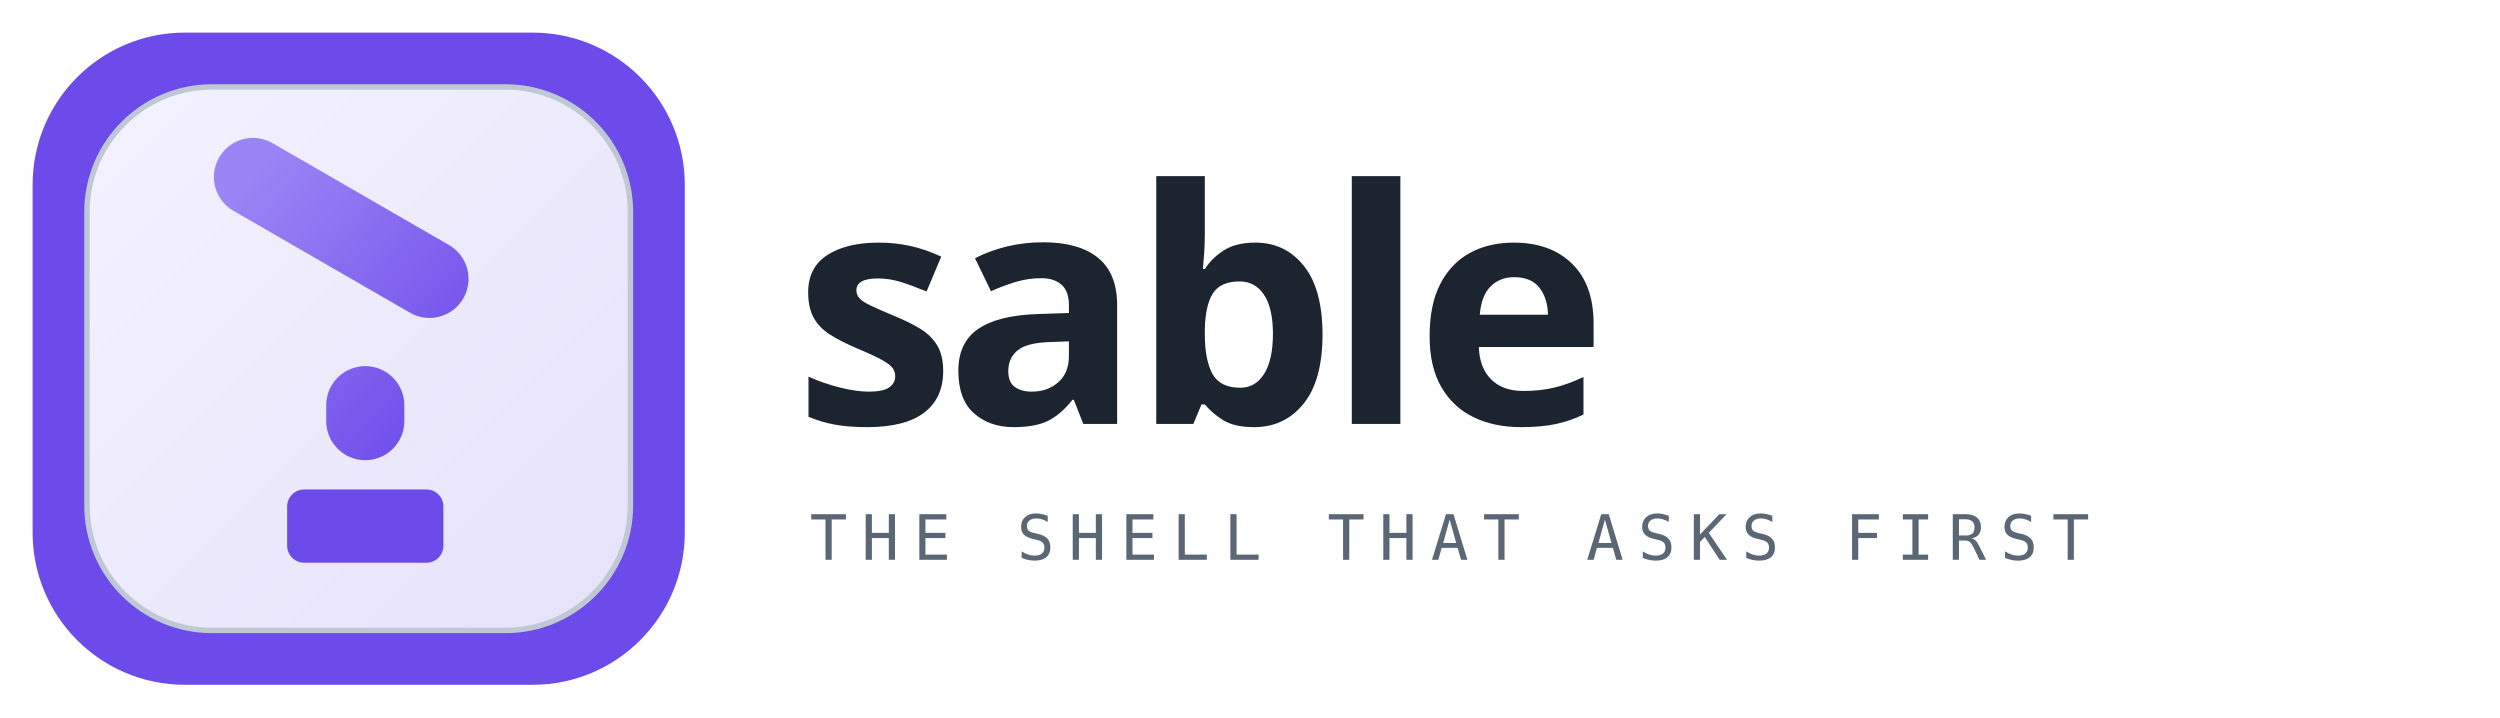
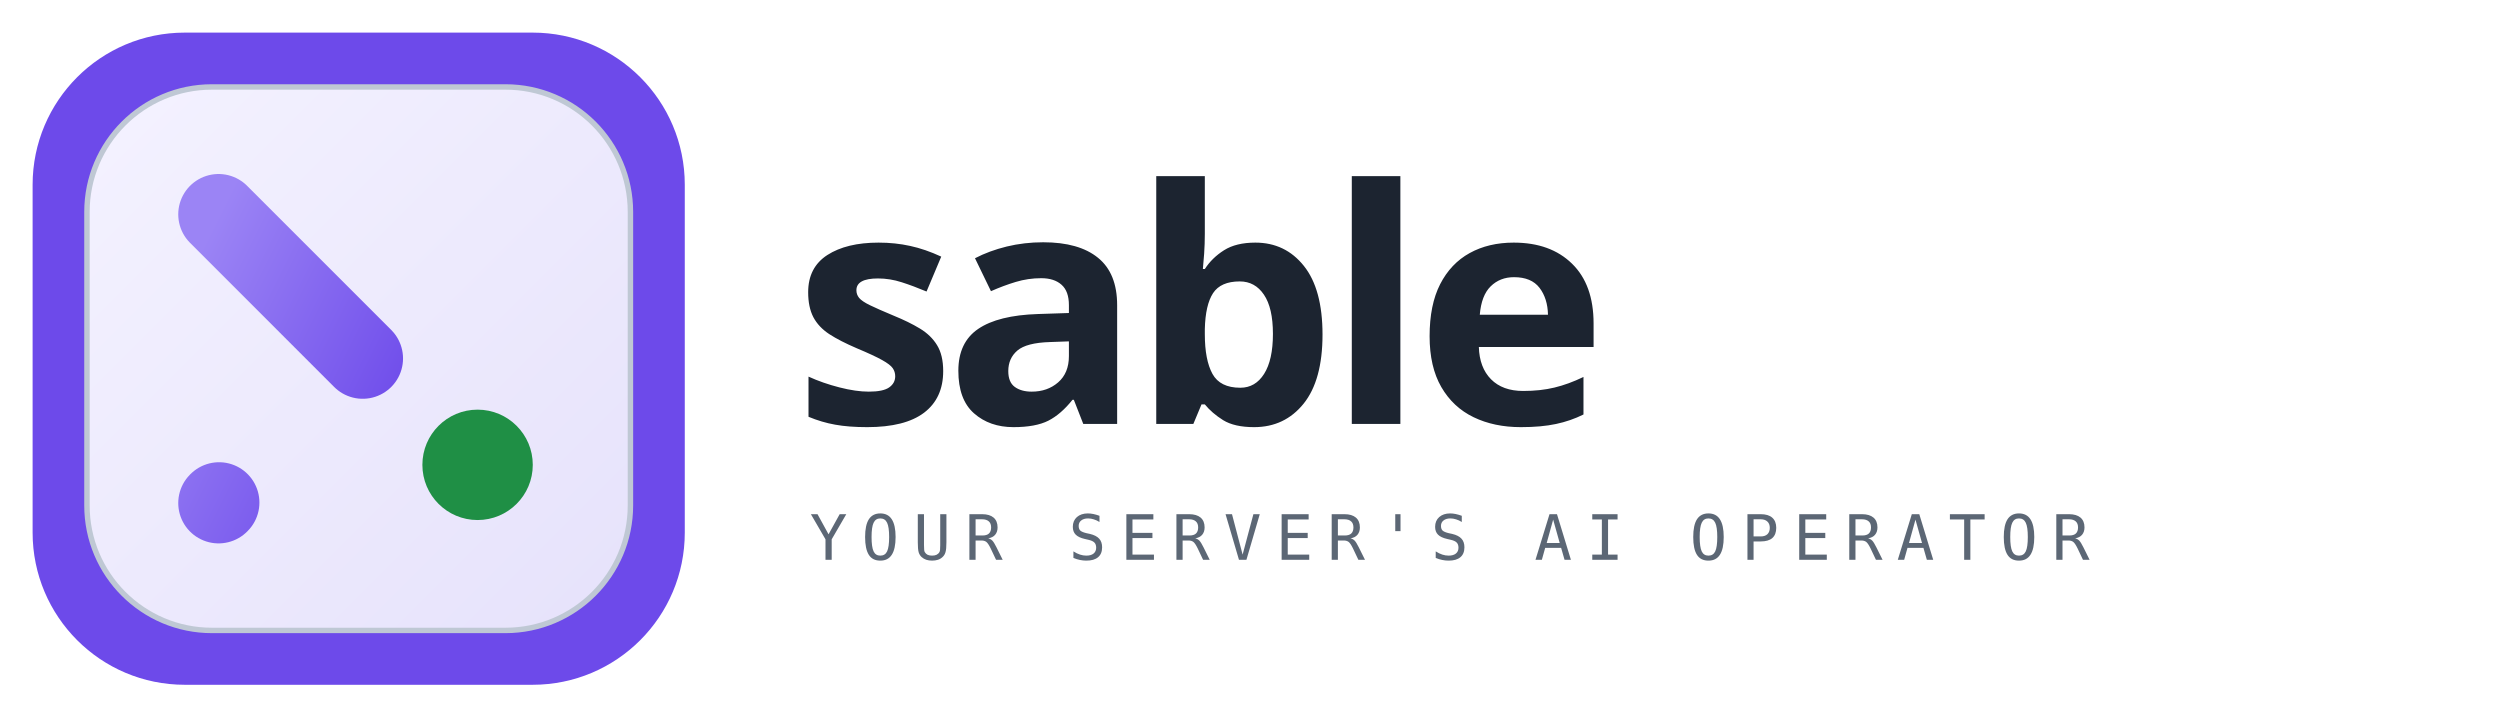
- <svg xmlns="http://www.w3.org/2000/svg" width="460" height="132" viewBox="0 0 460 132" role="img" aria-label="Sable, the shell that asks first">
+ <svg xmlns="http://www.w3.org/2000/svg" width="460" height="132" viewBox="0 0 460 132" role="img" aria-label="Sable, your server's AI operator">
  <defs>
    <linearGradient id="tile" x1="0" y1="0" x2="1" y2="1">
      <stop offset="0" stop-color="#F4F2FF" />
      <stop offset="1" stop-color="#E6E2FB" />
    </linearGradient>
    <linearGradient id="ac" x1="0" y1="0" x2="1" y2="1">
      <stop offset="0" stop-color="#9B84F5" />
      <stop offset="1" stop-color="#6D4AEA" />
    </linearGradient>
    <style>
-       @keyframes blink{0%,49%{opacity:1}50%,100%{opacity:0}}
+       @keyframes pulse{0%,100%{opacity:1}50%{opacity:.45}}
      @keyframes draw{from{stroke-dashoffset:96}to{stroke-dashoffset:0}}
      @keyframes halo{0%,100%{opacity:.16;transform:scale(1)}50%{opacity:.34;transform:scale(1.06)}}
      #chev{stroke-dasharray:96;animation:draw 1.1s ease-out forwards}
-       #cursor{animation:blink 1.05s step-end infinite}
+       #cursor{animation:pulse 2.4s ease-in-out infinite}
      #glow{animation:halo 3.2s ease-in-out infinite;transform-origin:66px 66px}
      @media (prefers-reduced-motion:reduce){#chev{stroke-dashoffset:0;animation:none}#cursor,#glow{animation:none}}
    </style>
  </defs>
  <rect id="glow" x="6" y="6" width="120" height="120" rx="28" fill="#6D4AEA" />
  <rect x="16" y="16" width="100" height="100" rx="23" fill="url(#tile)" stroke="#BFC8D4" />
  <g transform="translate(16 16) scale(0.390625)">
-     <path id="chev" d="M78.2 42.4 L177.8 99.9 L131.1 126.8 L131.1 157.4" fill="none" stroke="url(#ac)" stroke-width="36.8" stroke-linecap="round" stroke-linejoin="round" pathLength="96" />
-     <rect id="cursor" x="94.3" y="189.6" width="73.6" height="34.5" rx="8" fill="#6D4AEA" />
+     <path id="chev" d="M62 60 L130 128 L62 196" fill="none" stroke="url(#ac)" stroke-width="38" stroke-linecap="round" stroke-linejoin="round" pathLength="96" />
+     <circle id="cursor" cx="184" cy="178" r="26" fill="#1F8F45" />
  </g>
  <text x="146" y="78" font-family="'Segoe UI', 'Helvetica Neue', system-ui, sans-serif" font-size="60" font-weight="700" letter-spacing="-2" fill="#1C2430">sable</text>
-   <text x="149" y="103" font-family="ui-monospace, SFMono-Regular, Menlo, Consolas, monospace" font-size="11.5" letter-spacing="2.6" fill="#5C6775">THE SHELL THAT ASKS FIRST</text>
+   <text x="149" y="103" font-family="ui-monospace, SFMono-Regular, Menlo, Consolas, monospace" font-size="11.5" letter-spacing="2.6" fill="#5C6775">YOUR SERVER'S AI OPERATOR</text>
</svg>
